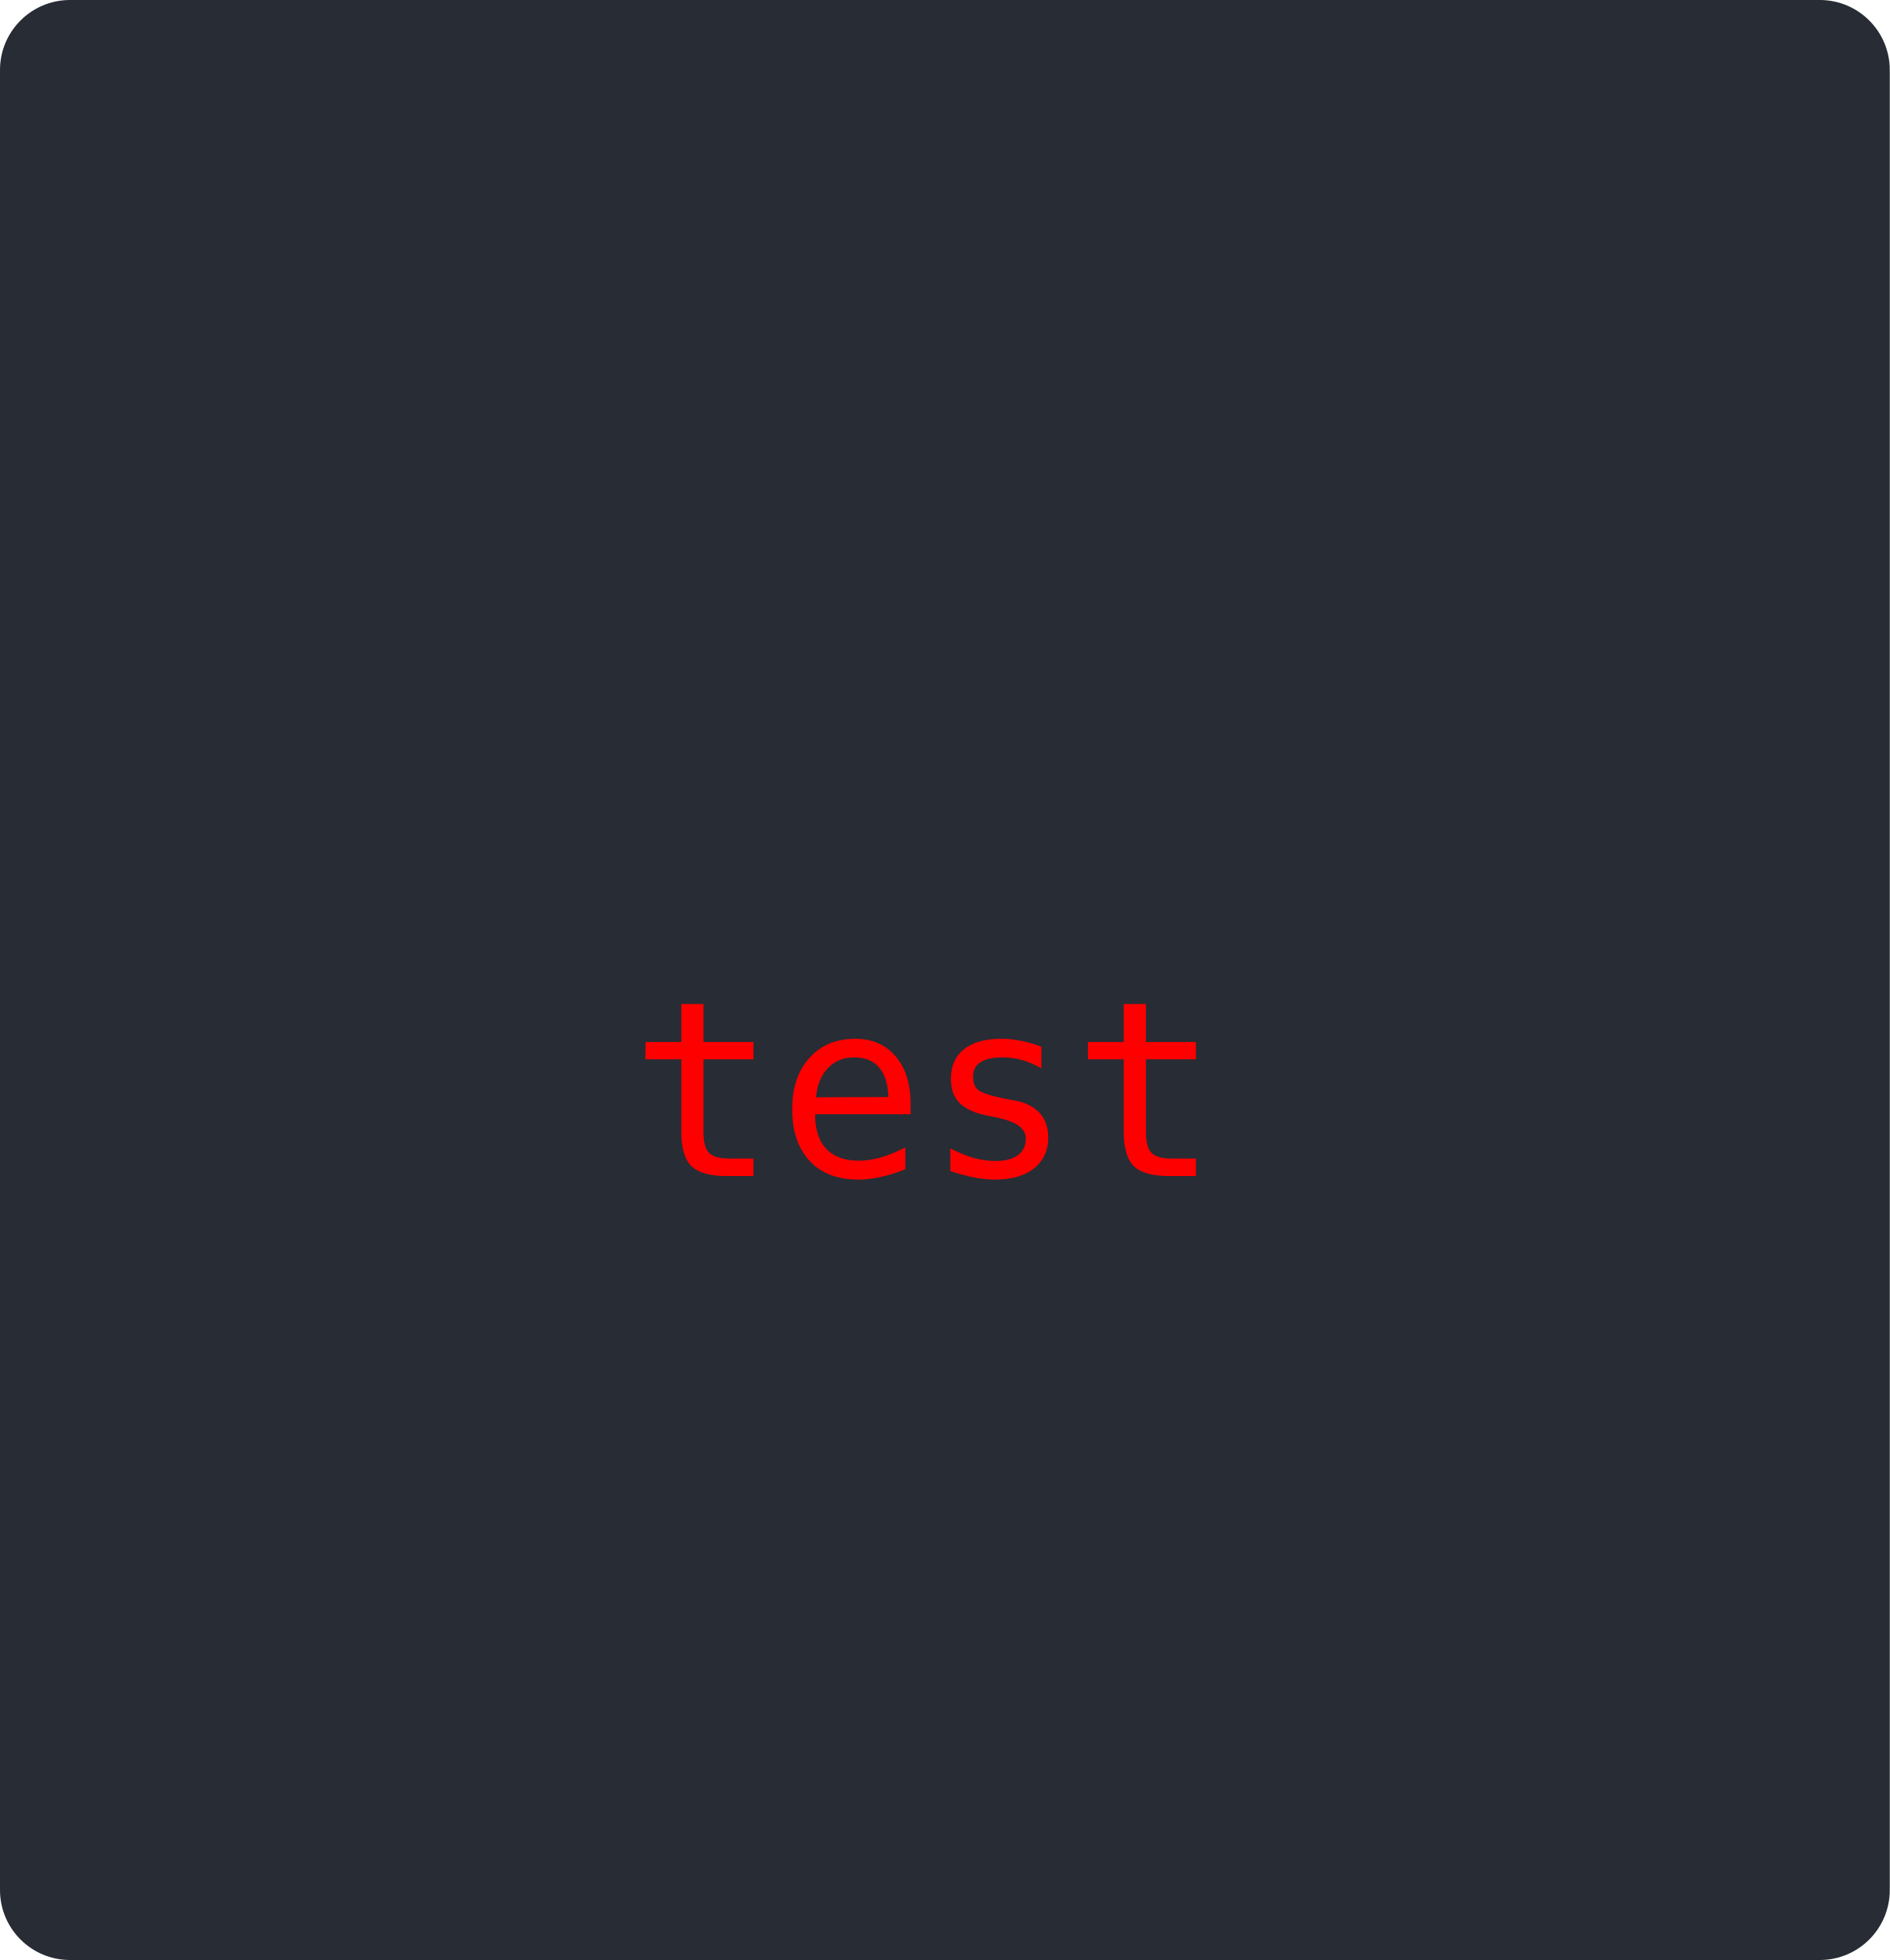
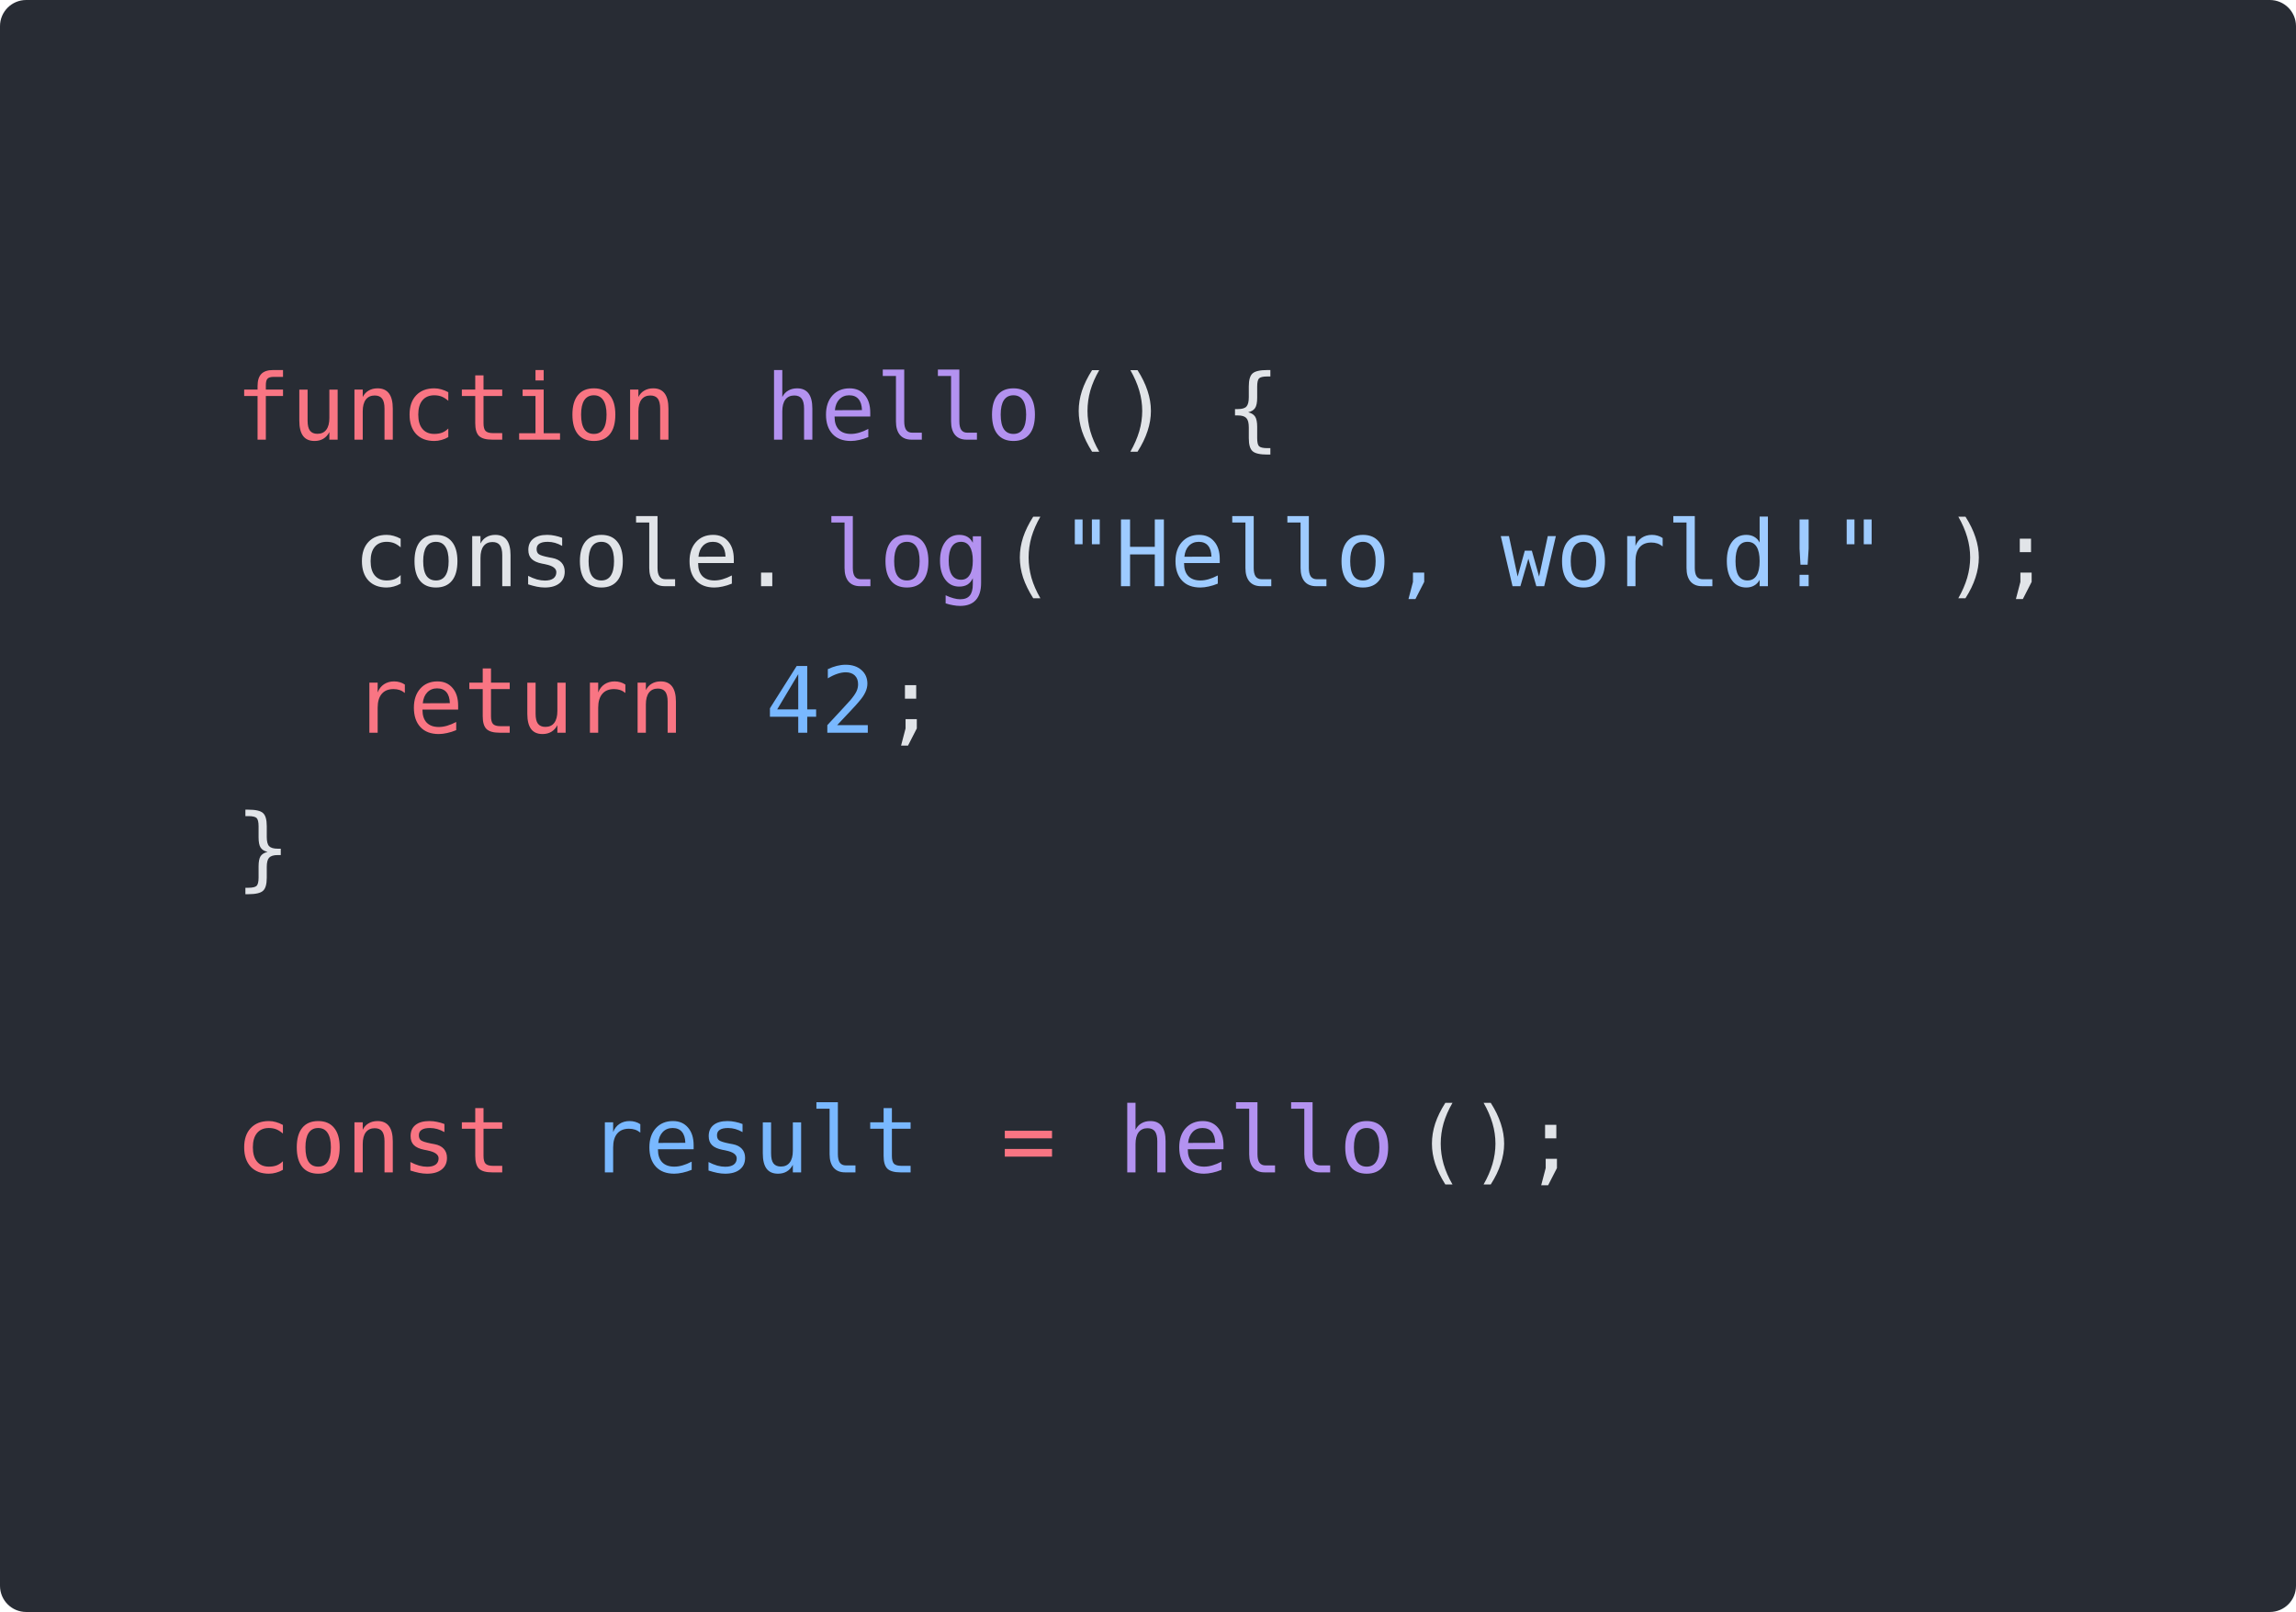
- <svg xmlns="http://www.w3.org/2000/svg" viewBox="0 0 108 112" width="108" height="112">
-   <rect id="bg" fill="#282c34" width="108" height="112" rx="4" />
+ <svg xmlns="http://www.w3.org/2000/svg" viewBox="0 0 351 246.4" width="351" height="246.4">
+   <rect id="bg" fill="#282c34" width="351" height="246.4" rx="4">
+ 	</rect>
  <g id="tokens" transform="translate(36, 44.8)">
    <text font-family="monospace" font-size="14" y="22.4">
-       <tspan x="0" fill="#ff0000">test</tspan>
+       <tspan x="0" fill="#F97583">
+ 				function
+ 			</tspan>
+       <tspan x="72" fill="#E1E4E8">
+ 			</tspan>
+       <tspan x="81" fill="#B392F0">
+ 				hello
+ 			</tspan>
+       <tspan x="126" fill="#E1E4E8">
+ 				() {
+ 			</tspan>
+     </text>
+     <text font-family="monospace" font-size="14" y="44.8">
+       <tspan x="0" fill="#E1E4E8">
+ 			</tspan>
+       <tspan x="18" fill="#E1E4E8">
+ 				console.
+ 			</tspan>
+       <tspan x="90" fill="#B392F0">
+ 				log
+ 			</tspan>
+       <tspan x="117" fill="#E1E4E8">
+ 				(
+ 			</tspan>
+       <tspan x="126" fill="#9ECBFF">
+ 				"Hello, world!"
+ 			</tspan>
+       <tspan x="261" fill="#E1E4E8">
+ 				);
+ 			</tspan>
+     </text>
+     <text font-family="monospace" font-size="14" y="67.2">
+       <tspan x="0" fill="#E1E4E8">
+ 			</tspan>
+       <tspan x="18" fill="#F97583">
+ 				return
+ 			</tspan>
+       <tspan x="72" fill="#E1E4E8">
+ 			</tspan>
+       <tspan x="81" fill="#79B8FF">
+ 				42
+ 			</tspan>
+       <tspan x="99" fill="#E1E4E8">
+ 				;
+ 			</tspan>
+     </text>
+     <text font-family="monospace" font-size="14" y="89.6">
+       <tspan x="0" fill="#E1E4E8">
+ 				}
+ 			</tspan>
+     </text>
+     <text font-family="monospace" font-size="14" y="134.4">
+       <tspan x="0" fill="#F97583">
+ 				const
+ 			</tspan>
+       <tspan x="45" fill="#E1E4E8">
+ 			</tspan>
+       <tspan x="54" fill="#79B8FF">
+ 				result
+ 			</tspan>
+       <tspan x="108" fill="#E1E4E8">
+ 			</tspan>
+       <tspan x="117" fill="#F97583">
+ 				=
+ 			</tspan>
+       <tspan x="126" fill="#E1E4E8">
+ 			</tspan>
+       <tspan x="135" fill="#B392F0">
+ 				hello
+ 			</tspan>
+       <tspan x="180" fill="#E1E4E8">
+ 				();
+ 			</tspan>
    </text>
  </g>
</svg>
